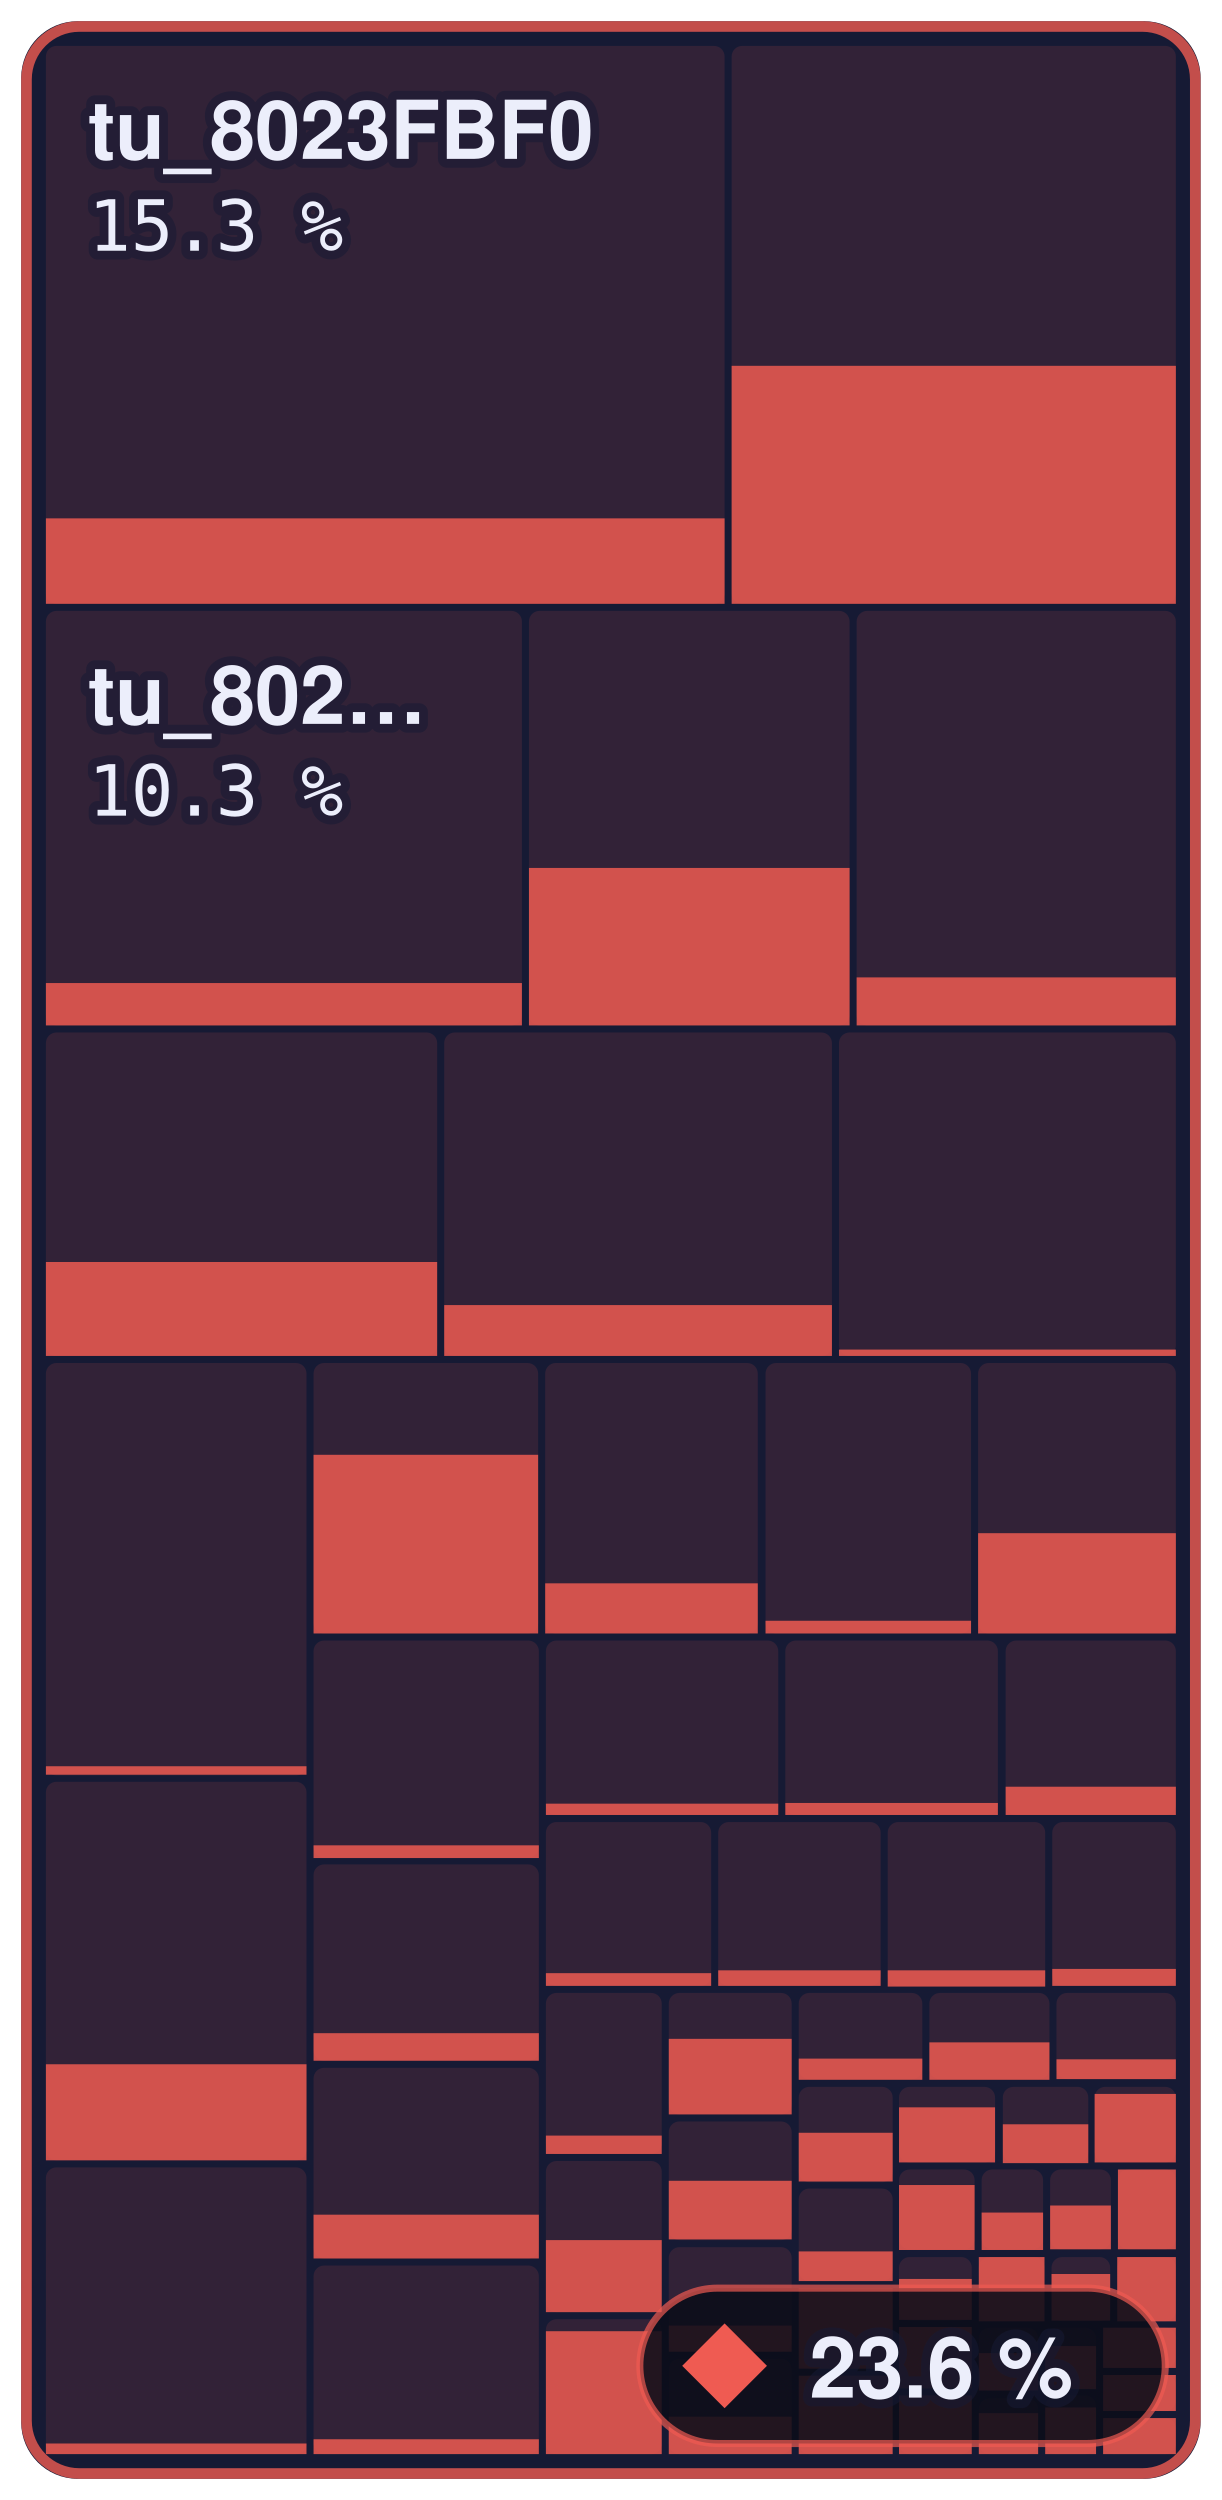
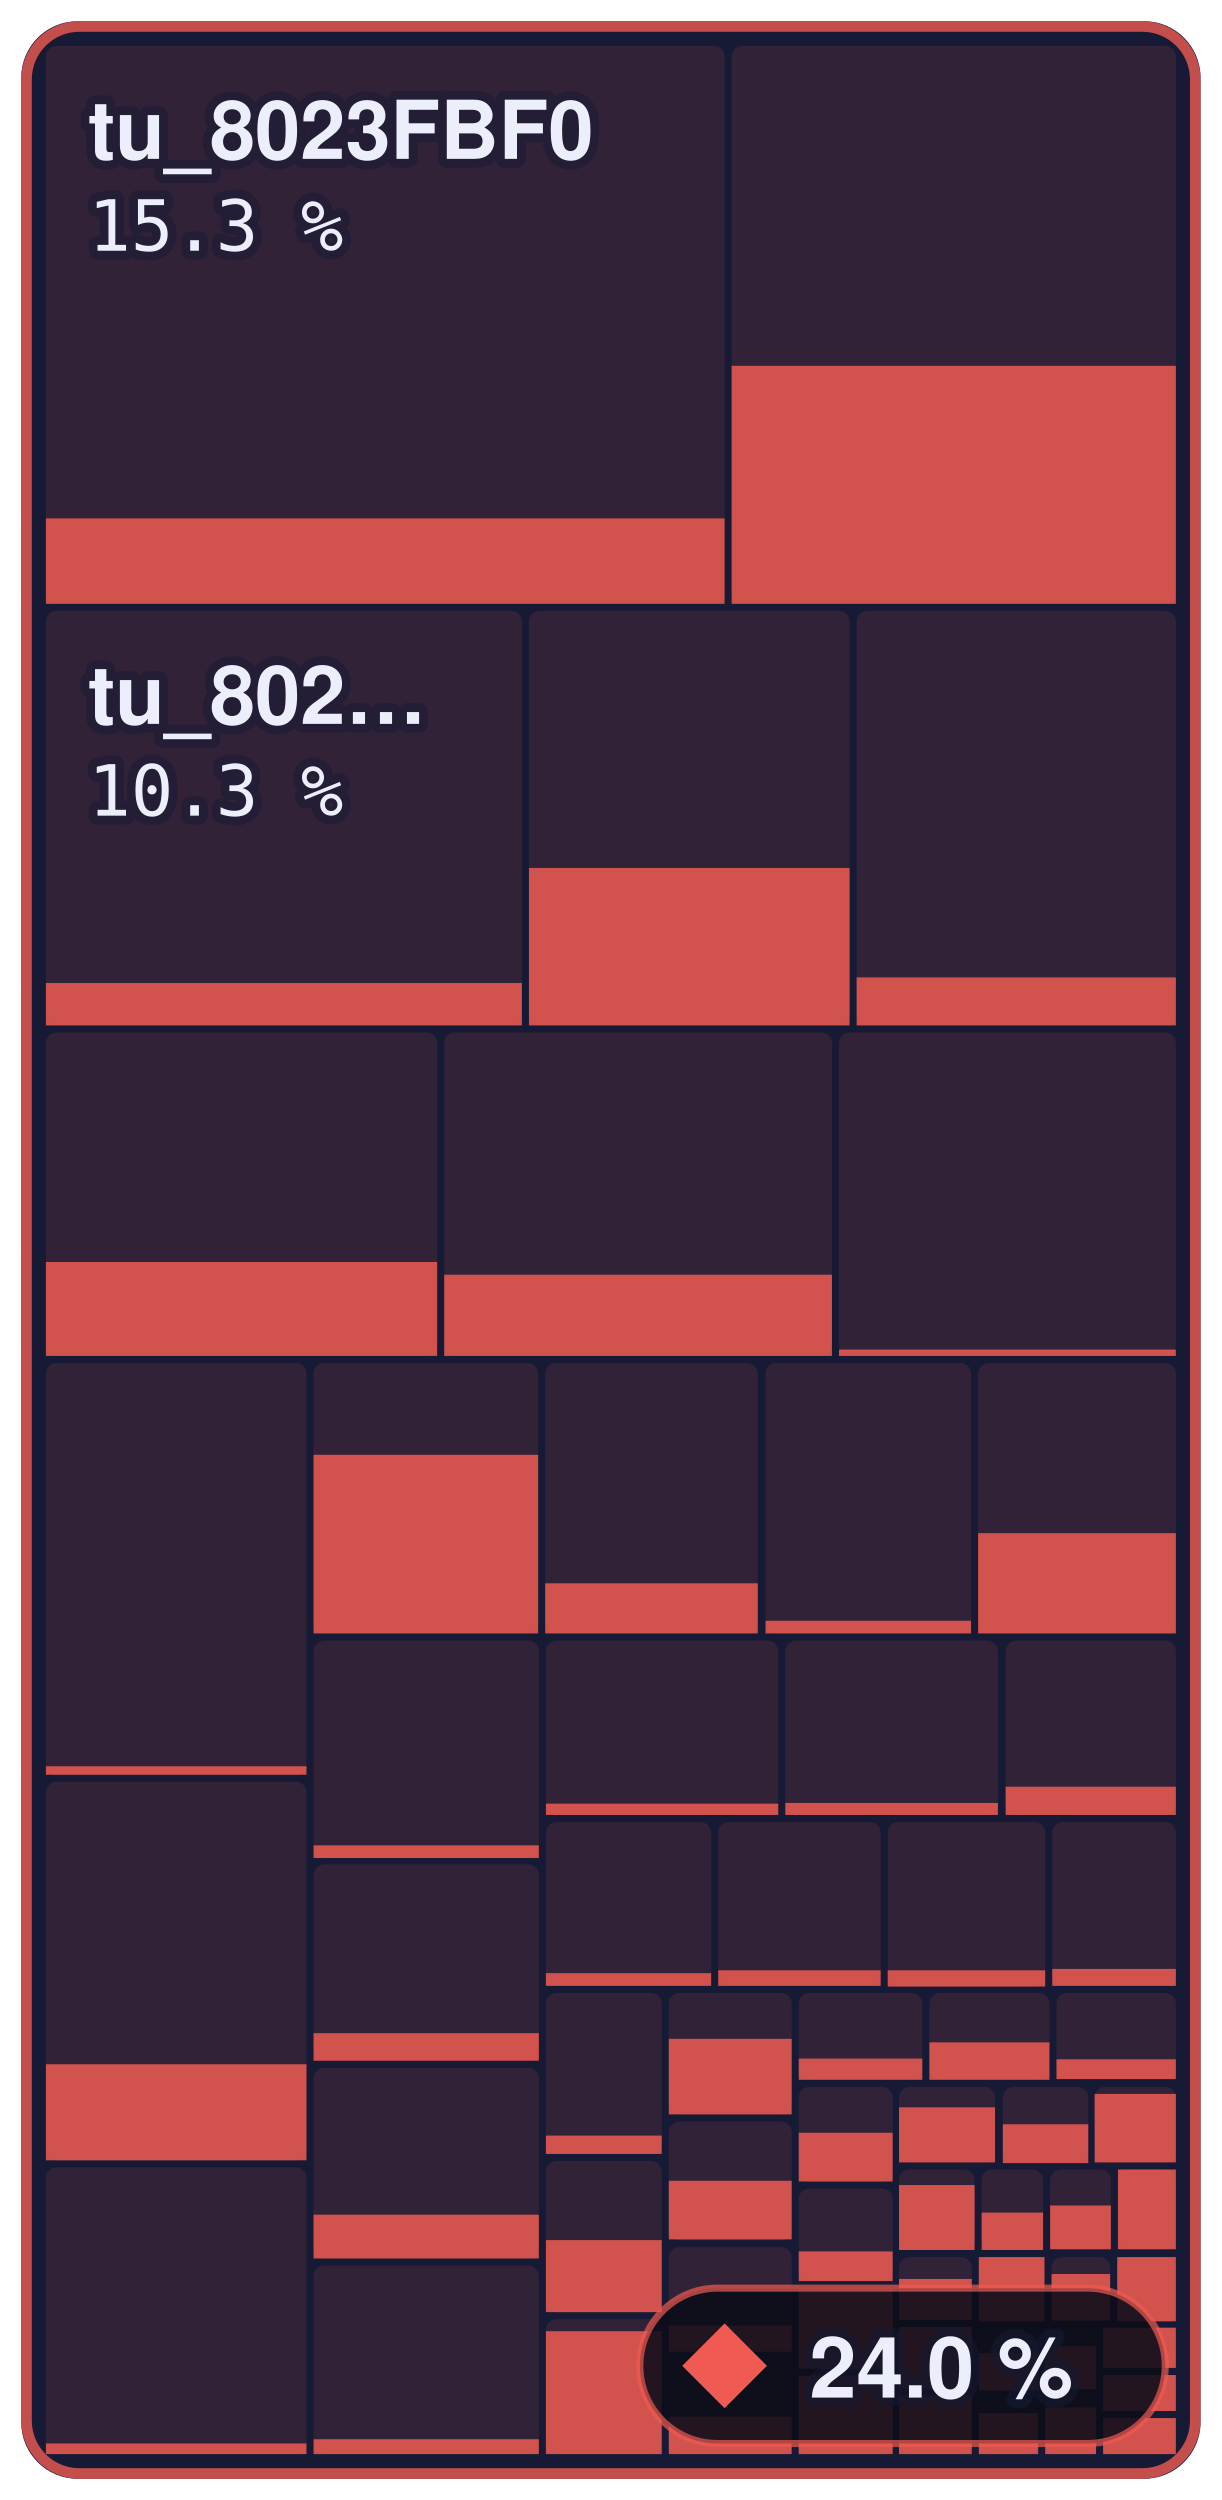
- <svg xmlns="http://www.w3.org/2000/svg" width="173" height="354" viewBox="0 0 173 354" role="img" aria-label="Main menu to Shadow Battle: 23.6 % of 644,344 bytes of code matched, 828 of 1,336 functions">
+ <svg xmlns="http://www.w3.org/2000/svg" width="173" height="354" viewBox="0 0 173 354" role="img" aria-label="Main menu to Shadow Battle: 24.0 % of 644,344 bytes of code matched, 829 of 1,336 functions">
  <style>text { font-family: -apple-system, BlinkMacSystemFont, 'Segoe UI', Helvetica, Arial, sans-serif; } .mono { font-family: ui-monospace, SFMono-Regular, 'SF Mono', Menlo, Consolas, monospace; } text { paint-order: stroke; stroke: #161a34; stroke-opacity: 0.55; stroke-width: 2.5px; stroke-linejoin: round; } .rise { transform-box: fill-box; transform-origin: 50% 100%; animation: rise 1.6s cubic-bezier(.2,.8,.2,1) .2s both; } @keyframes rise { from { transform: scaleY(0); } } @media (prefers-reduced-motion: reduce) { * { animation: none !important; } }</style>
  <rect x="3" y="3" width="167.0" height="348" rx="8" fill="#161a34" />
  <rect x="6.5" y="6.5" width="96.1" height="79.0" rx="1.5" fill="#ef5b52" fill-opacity="0.13" />
  <rect class="rise" x="6.5" y="73.4" width="96.1" height="12.1" fill="#ef5b52" fill-opacity="0.85" />
  <rect x="103.6" y="6.5" width="62.9" height="79.0" rx="1.5" fill="#ef5b52" fill-opacity="0.13" />
  <rect class="rise" x="103.6" y="51.8" width="62.9" height="33.7" fill="#ef5b52" fill-opacity="0.85" />
  <rect x="6.5" y="86.5" width="67.4" height="58.7" rx="1.5" fill="#ef5b52" fill-opacity="0.13" />
  <rect class="rise" x="6.5" y="139.2" width="67.4" height="6.0" fill="#ef5b52" fill-opacity="0.85" />
  <rect x="74.9" y="86.5" width="45.4" height="58.7" rx="1.5" fill="#ef5b52" fill-opacity="0.13" />
  <rect class="rise" x="74.9" y="122.9" width="45.4" height="22.3" fill="#ef5b52" fill-opacity="0.85" />
  <rect x="121.3" y="86.5" width="45.2" height="58.7" rx="1.5" fill="#ef5b52" fill-opacity="0.13" />
  <rect class="rise" x="121.3" y="138.4" width="45.2" height="6.8" fill="#ef5b52" fill-opacity="0.85" />
  <rect x="6.5" y="146.2" width="55.4" height="45.8" rx="1.5" fill="#ef5b52" fill-opacity="0.13" />
  <rect class="rise" x="6.5" y="178.7" width="55.4" height="13.3" fill="#ef5b52" fill-opacity="0.85" />
  <rect x="62.9" y="146.2" width="54.9" height="45.8" rx="1.5" fill="#ef5b52" fill-opacity="0.13" />
-   <rect class="rise" x="62.9" y="184.8" width="54.9" height="7.2" fill="#ef5b52" fill-opacity="0.85" />
+   <rect class="rise" x="62.9" y="180.5" width="54.9" height="11.5" fill="#ef5b52" fill-opacity="0.85" />
  <rect x="118.8" y="146.2" width="47.7" height="45.8" rx="1.5" fill="#ef5b52" fill-opacity="0.13" />
  <rect class="rise" x="118.8" y="191.1" width="47.7" height="0.9" fill="#ef5b52" fill-opacity="0.85" />
  <rect x="6.5" y="193.0" width="36.9" height="58.4" rx="1.5" fill="#ef5b52" fill-opacity="0.13" />
  <rect class="rise" x="6.5" y="250.1" width="36.9" height="1.2" fill="#ef5b52" fill-opacity="0.85" />
  <rect x="6.5" y="252.3" width="36.9" height="53.6" rx="1.5" fill="#ef5b52" fill-opacity="0.13" />
  <rect class="rise" x="6.5" y="292.3" width="36.9" height="13.6" fill="#ef5b52" fill-opacity="0.85" />
  <rect x="6.5" y="306.9" width="36.9" height="40.6" rx="1.5" fill="#ef5b52" fill-opacity="0.13" />
  <rect class="rise" x="6.5" y="346.0" width="36.9" height="1.5" fill="#ef5b52" fill-opacity="0.85" />
  <rect x="44.4" y="193.0" width="31.8" height="38.3" rx="1.5" fill="#ef5b52" fill-opacity="0.13" />
  <rect class="rise" x="44.4" y="206.0" width="31.8" height="25.3" fill="#ef5b52" fill-opacity="0.85" />
  <rect x="77.2" y="193.0" width="30.1" height="38.3" rx="1.5" fill="#ef5b52" fill-opacity="0.13" />
  <rect class="rise" x="77.2" y="224.2" width="30.1" height="7.1" fill="#ef5b52" fill-opacity="0.85" />
  <rect x="108.4" y="193.0" width="29.1" height="38.3" rx="1.5" fill="#ef5b52" fill-opacity="0.13" />
  <rect class="rise" x="108.4" y="229.5" width="29.1" height="1.8" fill="#ef5b52" fill-opacity="0.85" />
  <rect x="138.5" y="193.0" width="28.0" height="38.3" rx="1.5" fill="#ef5b52" fill-opacity="0.13" />
  <rect class="rise" x="138.5" y="217.1" width="28.0" height="14.2" fill="#ef5b52" fill-opacity="0.85" />
  <rect x="44.4" y="232.3" width="31.9" height="30.7" rx="1.5" fill="#ef5b52" fill-opacity="0.13" />
  <rect class="rise" x="44.4" y="261.3" width="31.9" height="1.8" fill="#ef5b52" fill-opacity="0.85" />
  <rect x="44.4" y="264.0" width="31.9" height="27.8" rx="1.5" fill="#ef5b52" fill-opacity="0.13" />
  <rect class="rise" x="44.4" y="287.9" width="31.9" height="3.9" fill="#ef5b52" fill-opacity="0.85" />
  <rect x="44.4" y="292.8" width="31.9" height="27.0" rx="1.5" fill="#ef5b52" fill-opacity="0.13" />
  <rect class="rise" x="44.4" y="313.6" width="31.9" height="6.2" fill="#ef5b52" fill-opacity="0.85" />
  <rect x="44.4" y="320.8" width="31.9" height="26.7" rx="1.5" fill="#ef5b52" fill-opacity="0.13" />
  <rect class="rise" x="44.4" y="345.4" width="31.9" height="2.1" fill="#ef5b52" fill-opacity="0.85" />
  <rect x="77.3" y="232.3" width="32.9" height="24.7" rx="1.5" fill="#ef5b52" fill-opacity="0.13" />
  <rect class="rise" x="77.3" y="255.4" width="32.9" height="1.6" fill="#ef5b52" fill-opacity="0.85" />
  <rect x="111.2" y="232.3" width="30.1" height="24.7" rx="1.5" fill="#ef5b52" fill-opacity="0.13" />
  <rect class="rise" x="111.2" y="255.3" width="30.1" height="1.7" fill="#ef5b52" fill-opacity="0.85" />
  <rect x="142.4" y="232.3" width="24.1" height="24.7" rx="1.5" fill="#ef5b52" fill-opacity="0.13" />
  <rect class="rise" x="142.4" y="253.0" width="24.1" height="4.0" fill="#ef5b52" fill-opacity="0.85" />
  <rect x="77.3" y="258.0" width="23.4" height="23.2" rx="1.5" fill="#ef5b52" fill-opacity="0.13" />
  <rect class="rise" x="77.3" y="279.4" width="23.4" height="1.8" fill="#ef5b52" fill-opacity="0.85" />
  <rect x="101.7" y="258.0" width="23.0" height="23.2" rx="1.5" fill="#ef5b52" fill-opacity="0.13" />
  <rect class="rise" x="101.7" y="279.0" width="23.0" height="2.2" fill="#ef5b52" fill-opacity="0.85" />
  <rect x="125.7" y="258.0" width="22.3" height="23.2" rx="1.5" fill="#ef5b52" fill-opacity="0.13" />
  <rect class="rise" x="125.7" y="279.0" width="22.3" height="2.3" fill="#ef5b52" fill-opacity="0.85" />
  <rect x="149.0" y="258.0" width="17.5" height="23.2" rx="1.5" fill="#ef5b52" fill-opacity="0.13" />
  <rect class="rise" x="149.0" y="278.8" width="17.5" height="2.4" fill="#ef5b52" fill-opacity="0.85" />
  <rect x="77.3" y="282.2" width="16.4" height="22.8" rx="1.5" fill="#ef5b52" fill-opacity="0.13" />
  <rect class="rise" x="77.3" y="302.4" width="16.4" height="2.6" fill="#ef5b52" fill-opacity="0.85" />
  <rect x="77.3" y="306.0" width="16.4" height="21.4" rx="1.5" fill="#ef5b52" fill-opacity="0.13" />
  <rect class="rise" x="77.3" y="317.2" width="16.4" height="10.2" fill="#ef5b52" fill-opacity="0.85" />
  <rect x="77.3" y="328.4" width="16.4" height="19.1" rx="1.5" fill="#ef5b52" fill-opacity="0.13" />
  <rect class="rise" x="77.3" y="330.1" width="16.4" height="17.4" fill="#ef5b52" fill-opacity="0.85" />
  <rect x="94.7" y="282.2" width="17.4" height="17.2" rx="1.5" fill="#ef5b52" fill-opacity="0.13" />
  <rect class="rise" x="94.7" y="288.7" width="17.4" height="10.7" fill="#ef5b52" fill-opacity="0.85" />
  <rect x="94.7" y="300.4" width="17.4" height="16.8" rx="1.5" fill="#ef5b52" fill-opacity="0.13" />
  <rect class="rise" x="94.7" y="308.8" width="17.4" height="8.3" fill="#ef5b52" fill-opacity="0.85" />
  <rect x="94.7" y="318.2" width="17.4" height="14.8" rx="1.5" fill="#ef5b52" fill-opacity="0.13" />
  <rect class="rise" x="94.7" y="329.3" width="17.4" height="3.7" fill="#ef5b52" fill-opacity="0.85" />
  <rect x="94.7" y="334.0" width="17.4" height="13.5" rx="1.5" fill="#ef5b52" fill-opacity="0.13" />
  <rect class="rise" x="94.7" y="342.2" width="17.4" height="5.3" fill="#ef5b52" fill-opacity="0.85" />
  <rect x="113.1" y="282.2" width="17.5" height="12.2" rx="1.5" fill="#ef5b52" fill-opacity="0.13" />
  <rect class="rise" x="113.1" y="291.5" width="17.5" height="3.0" fill="#ef5b52" fill-opacity="0.85" />
  <rect x="131.6" y="282.2" width="17.0" height="12.2" rx="1.5" fill="#ef5b52" fill-opacity="0.13" />
  <rect class="rise" x="131.6" y="289.2" width="17.0" height="5.3" fill="#ef5b52" fill-opacity="0.85" />
  <rect x="149.6" y="282.2" width="16.9" height="12.2" rx="1.5" fill="#ef5b52" fill-opacity="0.13" />
  <rect class="rise" x="149.6" y="291.6" width="16.9" height="2.8" fill="#ef5b52" fill-opacity="0.85" />
  <rect x="113.1" y="295.5" width="13.3" height="13.5" rx="1.5" fill="#ef5b52" fill-opacity="0.13" />
  <rect class="rise" x="113.1" y="302.0" width="13.3" height="6.9" fill="#ef5b52" fill-opacity="0.85" />
  <rect x="113.1" y="309.9" width="13.3" height="13.1" rx="1.5" fill="#ef5b52" fill-opacity="0.13" />
  <rect class="rise" x="113.1" y="318.8" width="13.3" height="4.2" fill="#ef5b52" fill-opacity="0.85" />
  <rect x="113.1" y="324.0" width="13.3" height="11.4" rx="1.5" fill="#ef5b52" fill-opacity="0.13" />
  <rect class="rise" x="113.1" y="324.0" width="13.3" height="11.4" fill="#ef5b52" fill-opacity="0.85" />
  <rect x="113.1" y="336.4" width="13.3" height="11.1" rx="1.5" fill="#ef5b52" fill-opacity="0.13" />
  <rect class="rise" x="113.1" y="336.4" width="13.3" height="11.1" fill="#ef5b52" fill-opacity="0.85" />
  <rect x="127.3" y="295.5" width="13.6" height="10.7" rx="1.5" fill="#ef5b52" fill-opacity="0.13" />
  <rect class="rise" x="127.3" y="298.4" width="13.6" height="7.8" fill="#ef5b52" fill-opacity="0.85" />
  <rect x="142.0" y="295.5" width="12.1" height="10.7" rx="1.5" fill="#ef5b52" fill-opacity="0.13" />
  <rect class="rise" x="142.0" y="300.8" width="12.1" height="5.5" fill="#ef5b52" fill-opacity="0.85" />
  <rect x="155.0" y="295.5" width="11.5" height="10.7" rx="1.5" fill="#ef5b52" fill-opacity="0.13" />
  <rect class="rise" x="155.0" y="296.5" width="11.5" height="9.7" fill="#ef5b52" fill-opacity="0.85" />
  <rect x="127.3" y="307.2" width="10.7" height="11.3" rx="1.5" fill="#ef5b52" fill-opacity="0.13" />
  <rect class="rise" x="127.3" y="309.4" width="10.7" height="9.2" fill="#ef5b52" fill-opacity="0.85" />
  <rect x="139.0" y="307.2" width="8.7" height="11.3" rx="1.5" fill="#ef5b52" fill-opacity="0.13" />
  <rect class="rise" x="139.0" y="313.3" width="8.7" height="5.3" fill="#ef5b52" fill-opacity="0.85" />
  <rect x="148.7" y="307.2" width="8.6" height="11.3" rx="1.5" fill="#ef5b52" fill-opacity="0.13" />
  <rect class="rise" x="148.7" y="312.3" width="8.6" height="6.2" fill="#ef5b52" fill-opacity="0.85" />
  <rect x="158.3" y="307.2" width="8.2" height="11.3" rx="1.5" fill="#ef5b52" fill-opacity="0.13" />
  <rect class="rise" x="158.3" y="307.2" width="8.2" height="11.3" fill="#ef5b52" fill-opacity="0.85" />
  <rect x="127.3" y="319.6" width="10.3" height="9.0" rx="1.5" fill="#ef5b52" fill-opacity="0.13" />
  <rect class="rise" x="127.3" y="322.7" width="10.3" height="5.8" fill="#ef5b52" fill-opacity="0.85" />
  <rect x="127.3" y="329.5" width="10.3" height="8.7" rx="1.5" fill="#ef5b52" fill-opacity="0.13" />
  <rect class="rise" x="127.3" y="329.5" width="10.3" height="8.7" fill="#ef5b52" fill-opacity="0.85" />
  <rect x="127.3" y="339.2" width="10.3" height="8.3" rx="1.5" fill="#ef5b52" fill-opacity="0.13" />
  <rect class="rise" x="127.3" y="339.2" width="10.3" height="8.3" fill="#ef5b52" fill-opacity="0.85" />
  <rect x="138.6" y="319.6" width="9.3" height="9.1" rx="1.5" fill="#ef5b52" fill-opacity="0.13" />
  <rect class="rise" x="138.6" y="319.6" width="9.3" height="9.1" fill="#ef5b52" fill-opacity="0.85" />
  <rect x="148.9" y="319.6" width="8.3" height="9.1" rx="1.5" fill="#ef5b52" fill-opacity="0.13" />
  <rect class="rise" x="148.9" y="322.0" width="8.3" height="6.6" fill="#ef5b52" fill-opacity="0.85" />
  <rect x="158.2" y="319.6" width="8.3" height="9.1" rx="1.5" fill="#ef5b52" fill-opacity="0.13" />
  <rect class="rise" x="158.2" y="319.6" width="8.3" height="9.1" fill="#ef5b52" fill-opacity="0.85" />
  <rect x="138.6" y="329.6" width="8.4" height="8.9" rx="1.5" fill="#ef5b52" fill-opacity="0.13" />
  <rect class="rise" x="138.6" y="333.2" width="8.4" height="5.3" fill="#ef5b52" fill-opacity="0.85" />
  <rect x="138.6" y="339.6" width="8.4" height="7.9" rx="1.5" fill="#ef5b52" fill-opacity="0.13" />
  <rect class="rise" x="138.6" y="341.7" width="8.4" height="5.8" fill="#ef5b52" fill-opacity="0.85" />
  <rect x="148.0" y="329.6" width="7.2" height="8.6" rx="1.5" fill="#ef5b52" fill-opacity="0.13" />
  <rect class="rise" x="148.0" y="332.2" width="7.2" height="6.1" fill="#ef5b52" fill-opacity="0.85" />
  <rect x="148.0" y="339.2" width="7.2" height="8.3" rx="1.5" fill="#ef5b52" fill-opacity="0.13" />
  <rect class="rise" x="148.0" y="340.9" width="7.2" height="6.6" fill="#ef5b52" fill-opacity="0.85" />
  <rect x="156.2" y="329.6" width="10.3" height="5.7" rx="1.5" fill="#ef5b52" fill-opacity="0.13" />
  <rect class="rise" x="156.2" y="329.6" width="10.3" height="5.7" fill="#ef5b52" fill-opacity="0.85" />
  <rect x="156.2" y="336.3" width="10.3" height="5.1" rx="1.5" fill="#ef5b52" fill-opacity="0.13" />
  <rect class="rise" x="156.2" y="336.3" width="10.3" height="5.1" fill="#ef5b52" fill-opacity="0.85" />
  <rect x="156.2" y="342.4" width="10.3" height="5.1" rx="1.5" fill="#ef5b52" fill-opacity="0.13" />
  <rect class="rise" x="156.2" y="342.4" width="10.3" height="5.1" fill="#ef5b52" fill-opacity="0.85" />
  <rect x="3.75" y="3.75" width="165.5" height="346.5" rx="7.5" fill="none" stroke="#ef5b52" stroke-opacity="0.8" stroke-width="1.5" />
  <text x="12.5" y="22.5" font-size="11.5" font-weight="600" fill="#eceefb">tu_8023FBF0</text>
  <text x="12.5" y="35.5" class="mono" font-size="10" fill="#eceefb">15.3 %</text>
  <text x="12.5" y="102.5" font-size="11.5" font-weight="600" fill="#eceefb">tu_802…</text>
  <text x="12.5" y="115.5" class="mono" font-size="10" fill="#eceefb">10.3 %</text>
  <rect x="90.6" y="324" width="74.4" height="22" rx="11" fill="#0b0d1a" fill-opacity="0.88" stroke="#ef5b52" stroke-opacity="0.7" />
  <path d="M102.6 329L108.6 335L102.6 341L96.6 335Z" fill="#ef5b52" />
-   <text x="114.6" y="339.5" font-size="12" font-weight="700" fill="#eceefb">23.6 %</text>
+   <text x="114.6" y="339.5" font-size="12" font-weight="700" fill="#eceefb">24.0 %</text>
</svg>
